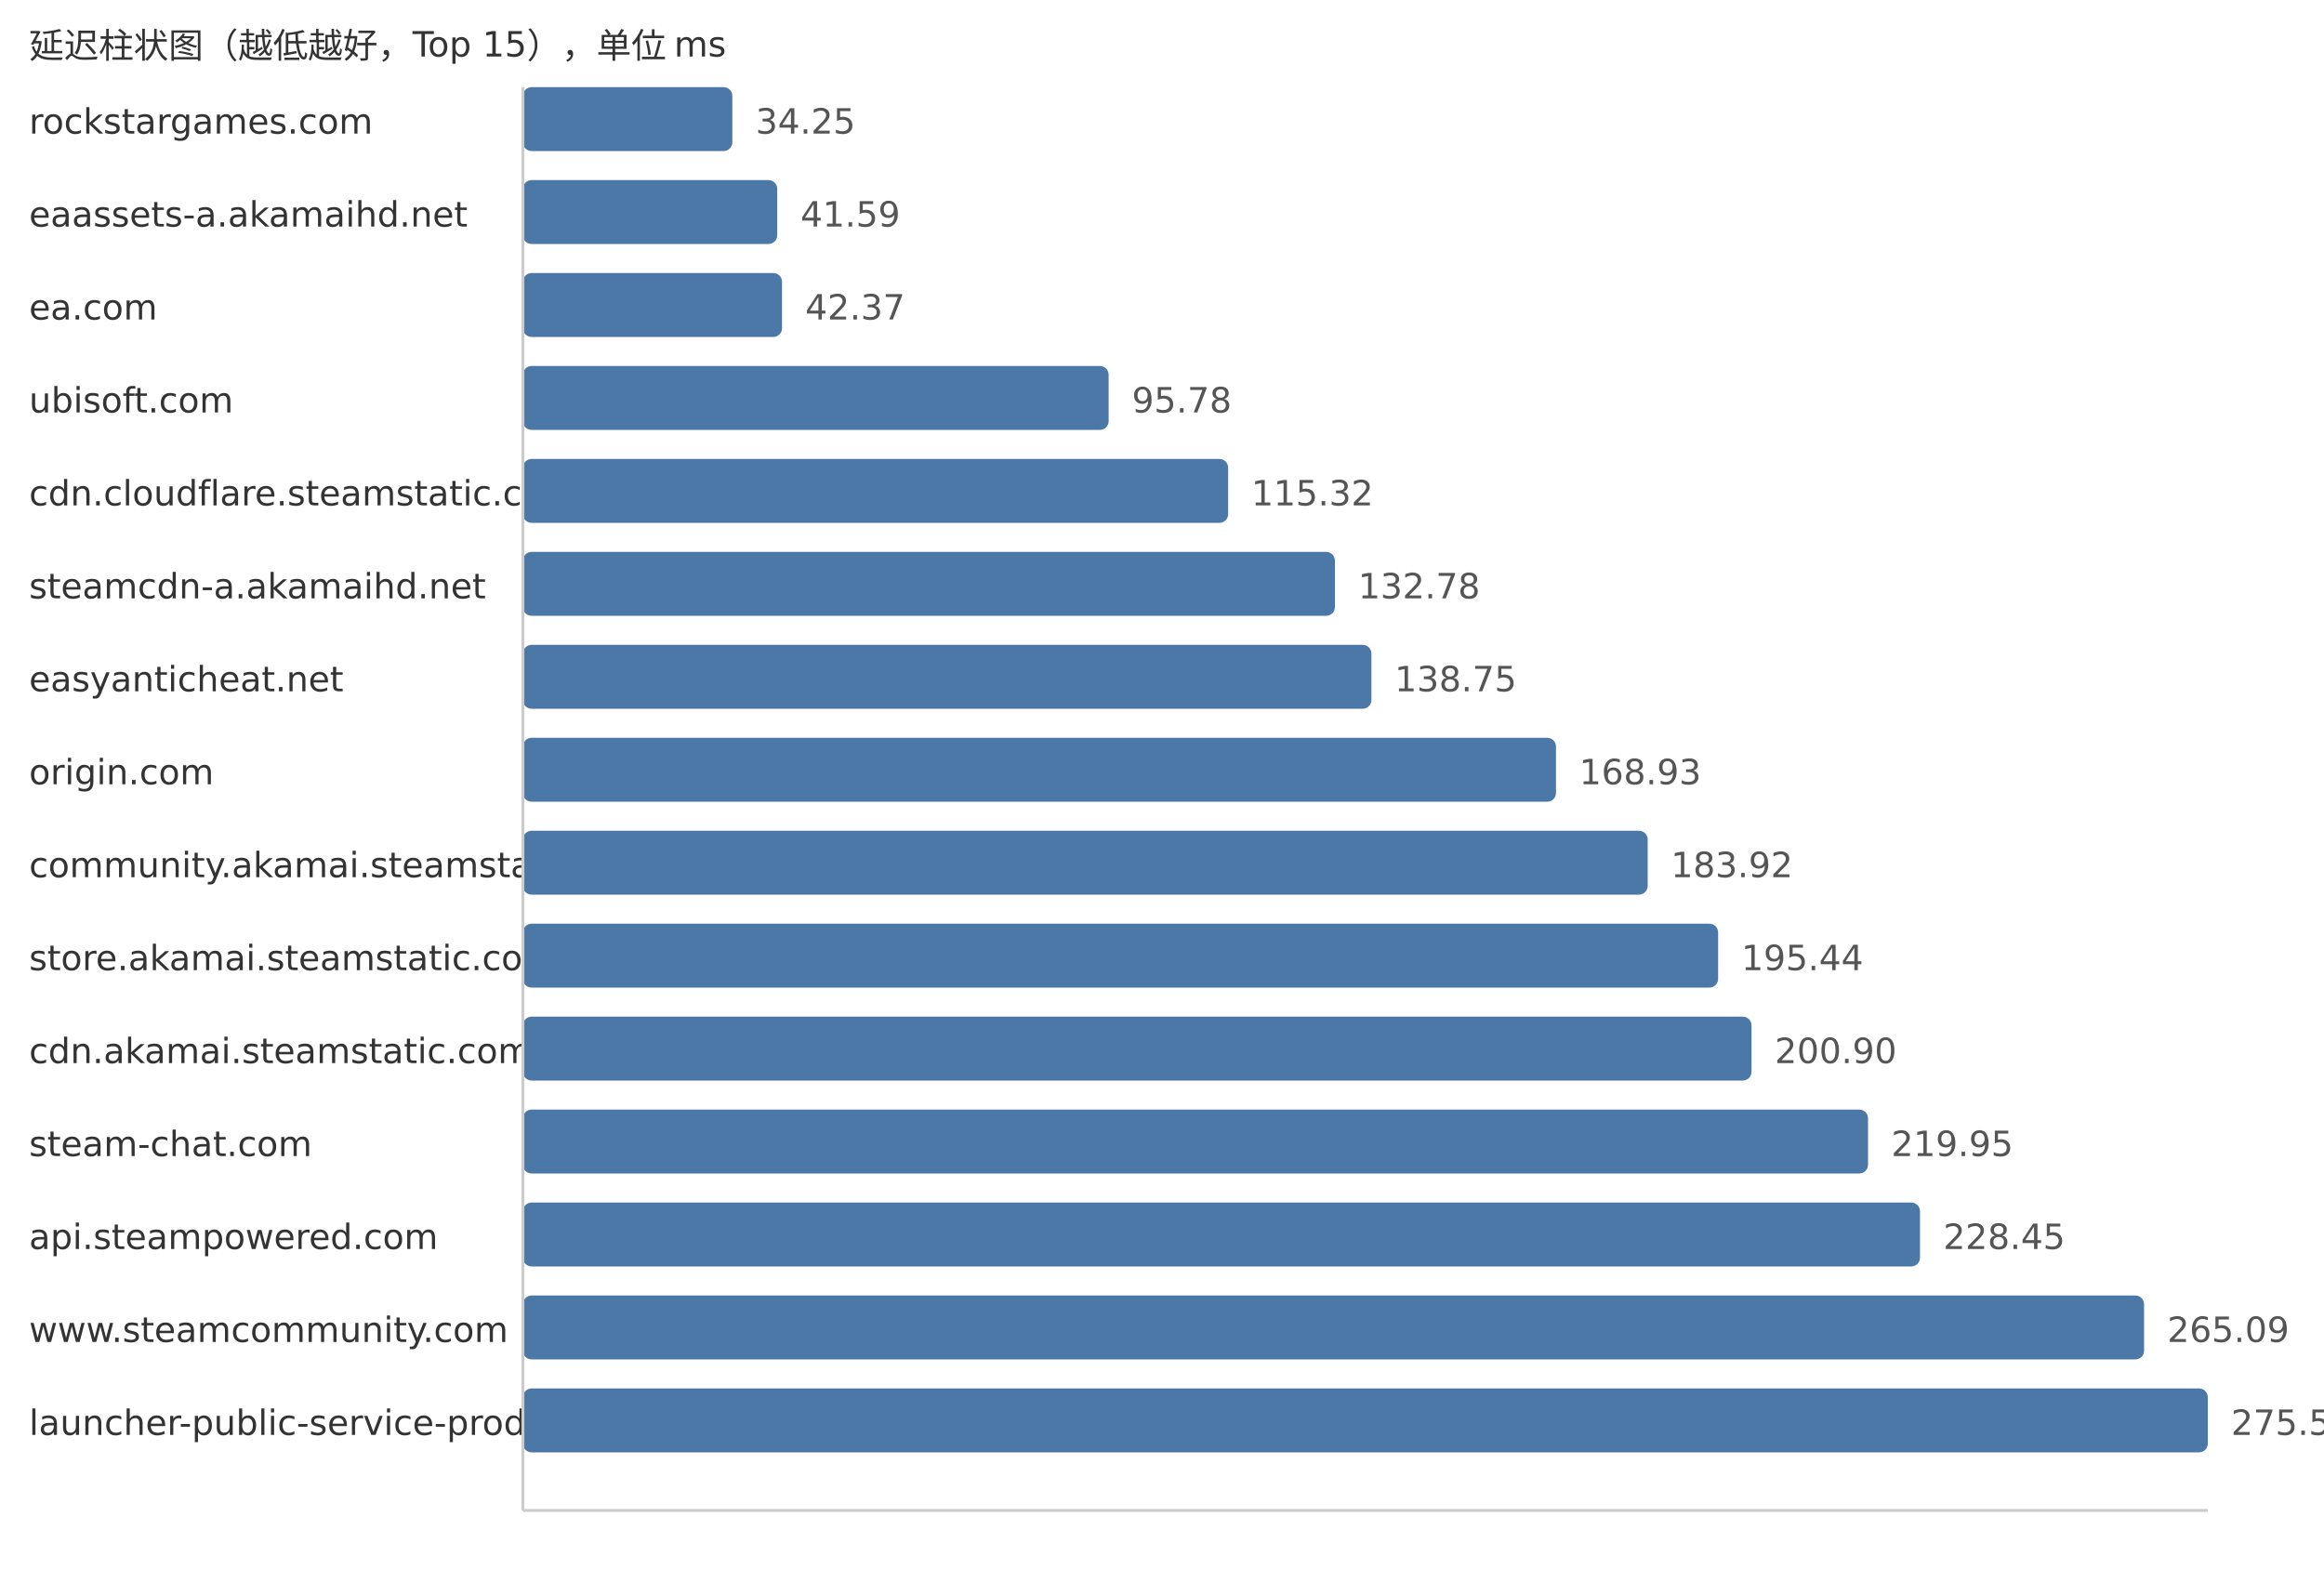
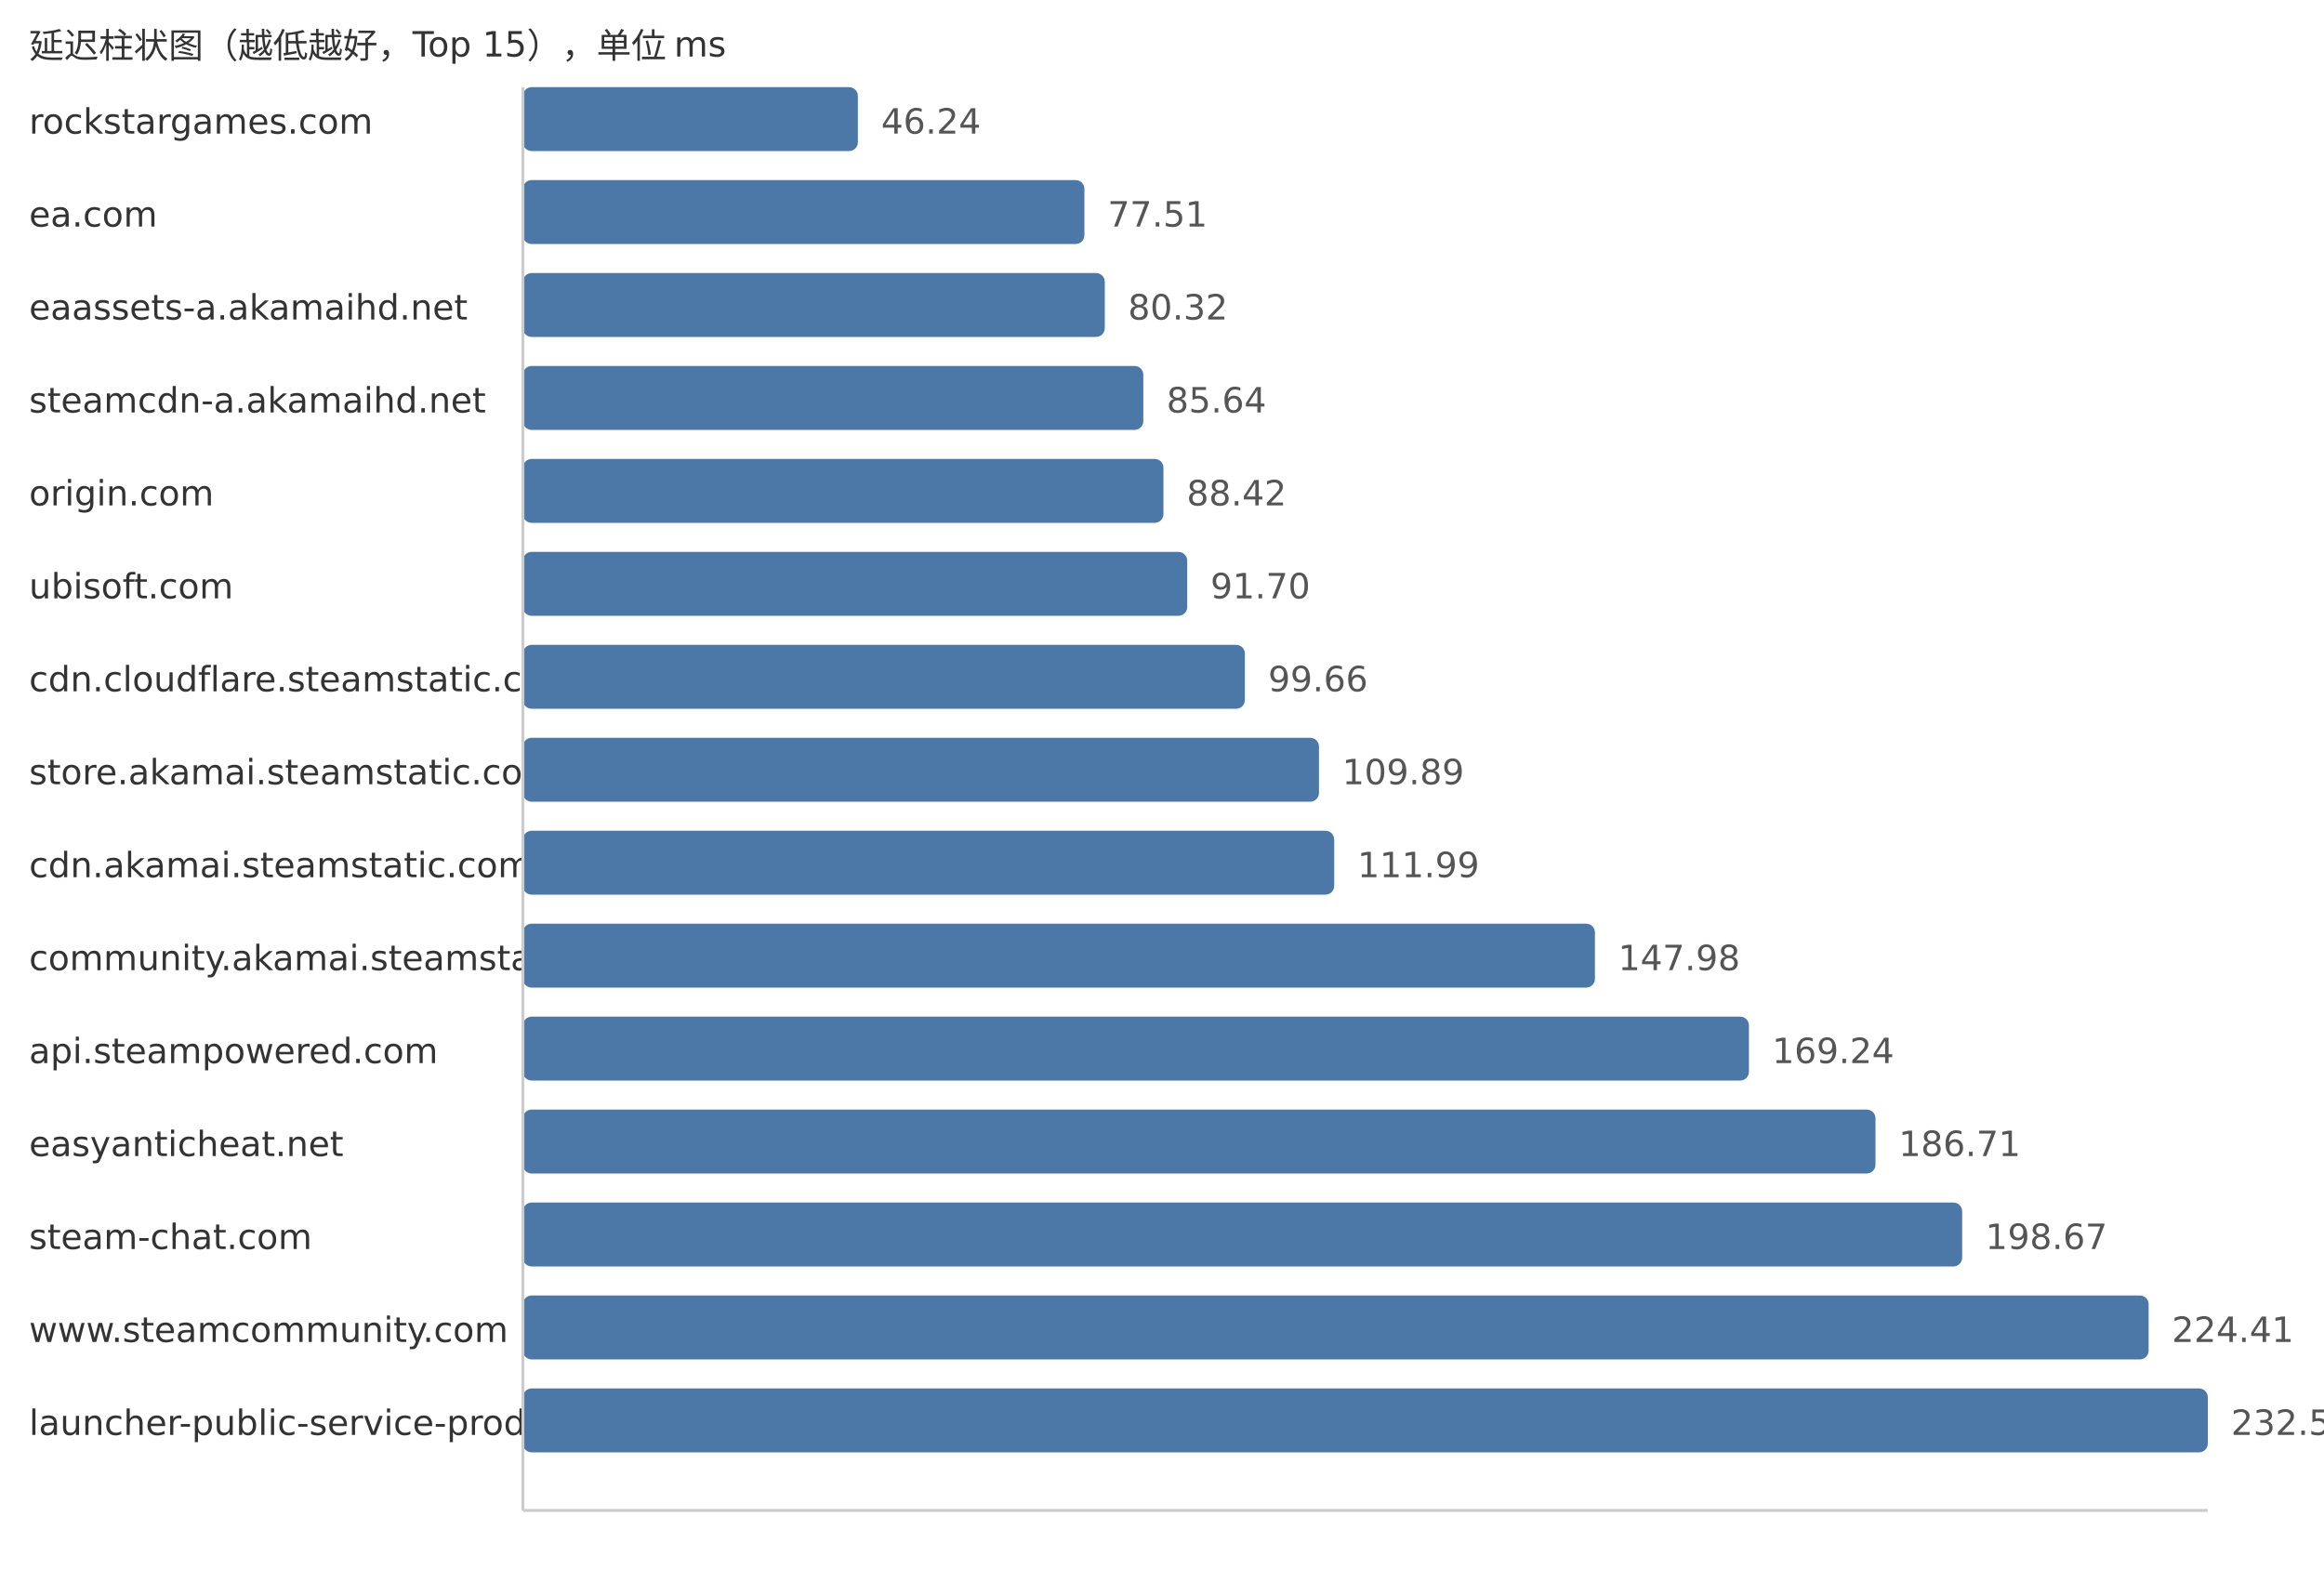
<svg xmlns="http://www.w3.org/2000/svg" width="800" height="540">
  <style> .label{font-family:DejaVu Sans,Verdana,Geneva,sans-serif;font-size:12px;fill:#333} .value{font-family:DejaVu Sans,Verdana,Geneva,sans-serif;font-size:12px;fill:#555} </style>
  <text x="10" y="20" class="label">延迟柱状图（越低越好，Top 15），单位 ms</text>
  <text x="10" y="46" class="label">rockstargames.com</text>
-   <rect x="180" y="30" width="72.1" height="22" fill="#4c78a8" rx="3" />
-   <text x="260.1" y="46" class="value">34.25</text>
-   <text x="10" y="78" class="label">eaassets-a.akamaihd.net</text>
-   <rect x="180" y="62" width="87.55" height="22" fill="#4c78a8" rx="3" />
-   <text x="275.55" y="78" class="value">41.59</text>
-   <text x="10" y="110" class="label">ea.com</text>
-   <rect x="180" y="94" width="89.2" height="22" fill="#4c78a8" rx="3" />
-   <text x="277.2" y="110" class="value">42.37</text>
-   <text x="10" y="142" class="label">ubisoft.com</text>
-   <rect x="180" y="126" width="201.63" height="22" fill="#4c78a8" rx="3" />
-   <text x="389.63" y="142" class="value">95.78</text>
-   <text x="10" y="174" class="label">cdn.cloudflare.steamstatic.com</text>
-   <rect x="180" y="158" width="242.77" height="22" fill="#4c78a8" rx="3" />
-   <text x="430.77" y="174" class="value">115.32</text>
-   <text x="10" y="206" class="label">steamcdn-a.akamaihd.net</text>
-   <rect x="180" y="190" width="279.53" height="22" fill="#4c78a8" rx="3" />
-   <text x="467.53" y="206" class="value">132.78</text>
-   <text x="10" y="238" class="label">easyanticheat.net</text>
-   <rect x="180" y="222" width="292.09" height="22" fill="#4c78a8" rx="3" />
-   <text x="480.09" y="238" class="value">138.75</text>
-   <text x="10" y="270" class="label">origin.com</text>
-   <rect x="180" y="254" width="355.63" height="22" fill="#4c78a8" rx="3" />
-   <text x="543.63" y="270" class="value">168.93</text>
-   <text x="10" y="302" class="label">community.akamai.steamstatic.com</text>
-   <rect x="180" y="286" width="387.19" height="22" fill="#4c78a8" rx="3" />
-   <text x="575.19" y="302" class="value">183.92</text>
-   <text x="10" y="334" class="label">store.akamai.steamstatic.com</text>
-   <rect x="180" y="318" width="411.44" height="22" fill="#4c78a8" rx="3" />
-   <text x="599.44" y="334" class="value">195.44</text>
-   <text x="10" y="366" class="label">cdn.akamai.steamstatic.com</text>
-   <rect x="180" y="350" width="422.93" height="22" fill="#4c78a8" rx="3" />
-   <text x="610.93" y="366" class="value">200.90</text>
-   <text x="10" y="398" class="label">steam-chat.com</text>
-   <rect x="180" y="382" width="463.04" height="22" fill="#4c78a8" rx="3" />
-   <text x="651.04" y="398" class="value">219.95</text>
-   <text x="10" y="430" class="label">api.steampowered.com</text>
-   <rect x="180" y="414" width="480.93" height="22" fill="#4c78a8" rx="3" />
-   <text x="668.93" y="430" class="value">228.45</text>
+   <rect x="180" y="30" width="115.31" height="22" fill="#4c78a8" rx="3" />
+   <text x="303.31" y="46" class="value">46.24</text>
+   <text x="10" y="78" class="label">ea.com</text>
+   <rect x="180" y="62" width="193.29" height="22" fill="#4c78a8" rx="3" />
+   <text x="381.29" y="78" class="value">77.51</text>
+   <text x="10" y="110" class="label">eaassets-a.akamaihd.net</text>
+   <rect x="180" y="94" width="200.3" height="22" fill="#4c78a8" rx="3" />
+   <text x="388.3" y="110" class="value">80.32</text>
+   <text x="10" y="142" class="label">steamcdn-a.akamaihd.net</text>
+   <rect x="180" y="126" width="213.57" height="22" fill="#4c78a8" rx="3" />
+   <text x="401.57" y="142" class="value">85.64</text>
+   <text x="10" y="174" class="label">origin.com</text>
+   <rect x="180" y="158" width="220.5" height="22" fill="#4c78a8" rx="3" />
+   <text x="408.5" y="174" class="value">88.42</text>
+   <text x="10" y="206" class="label">ubisoft.com</text>
+   <rect x="180" y="190" width="228.68" height="22" fill="#4c78a8" rx="3" />
+   <text x="416.68" y="206" class="value">91.70</text>
+   <text x="10" y="238" class="label">cdn.cloudflare.steamstatic.com</text>
+   <rect x="180" y="222" width="248.53" height="22" fill="#4c78a8" rx="3" />
+   <text x="436.53" y="238" class="value">99.66</text>
+   <text x="10" y="270" class="label">store.akamai.steamstatic.com</text>
+   <rect x="180" y="254" width="274.04" height="22" fill="#4c78a8" rx="3" />
+   <text x="462.04" y="270" class="value">109.89</text>
+   <text x="10" y="302" class="label">cdn.akamai.steamstatic.com</text>
+   <rect x="180" y="286" width="279.28" height="22" fill="#4c78a8" rx="3" />
+   <text x="467.28" y="302" class="value">111.99</text>
+   <text x="10" y="334" class="label">community.akamai.steamstatic.com</text>
+   <rect x="180" y="318" width="369.03" height="22" fill="#4c78a8" rx="3" />
+   <text x="557.03" y="334" class="value">147.98</text>
+   <text x="10" y="366" class="label">api.steampowered.com</text>
+   <rect x="180" y="350" width="422.04" height="22" fill="#4c78a8" rx="3" />
+   <text x="610.04" y="366" class="value">169.24</text>
+   <text x="10" y="398" class="label">easyanticheat.net</text>
+   <rect x="180" y="382" width="465.61" height="22" fill="#4c78a8" rx="3" />
+   <text x="653.61" y="398" class="value">186.71</text>
+   <text x="10" y="430" class="label">steam-chat.com</text>
+   <rect x="180" y="414" width="495.44" height="22" fill="#4c78a8" rx="3" />
+   <text x="683.44" y="430" class="value">198.67</text>
  <text x="10" y="462" class="label">www.steamcommunity.com</text>
-   <rect x="180" y="446" width="558.06" height="22" fill="#4c78a8" rx="3" />
-   <text x="746.06" y="462" class="value">265.09</text>
+   <rect x="180" y="446" width="559.63" height="22" fill="#4c78a8" rx="3" />
+   <text x="747.63" y="462" class="value">224.41</text>
  <text x="10" y="494" class="label">launcher-public-service-prod06.ol.epicgames.com</text>
  <rect x="180" y="478" width="580.0" height="22" fill="#4c78a8" rx="3" />
-   <text x="768.0" y="494" class="value">275.51</text>
+   <text x="768.0" y="494" class="value">232.58</text>
  <line x1="180" y1="30" x2="180" y2="520" stroke="#ccc" />
  <line x1="180" y1="520" x2="760" y2="520" stroke="#ccc" />
</svg>
